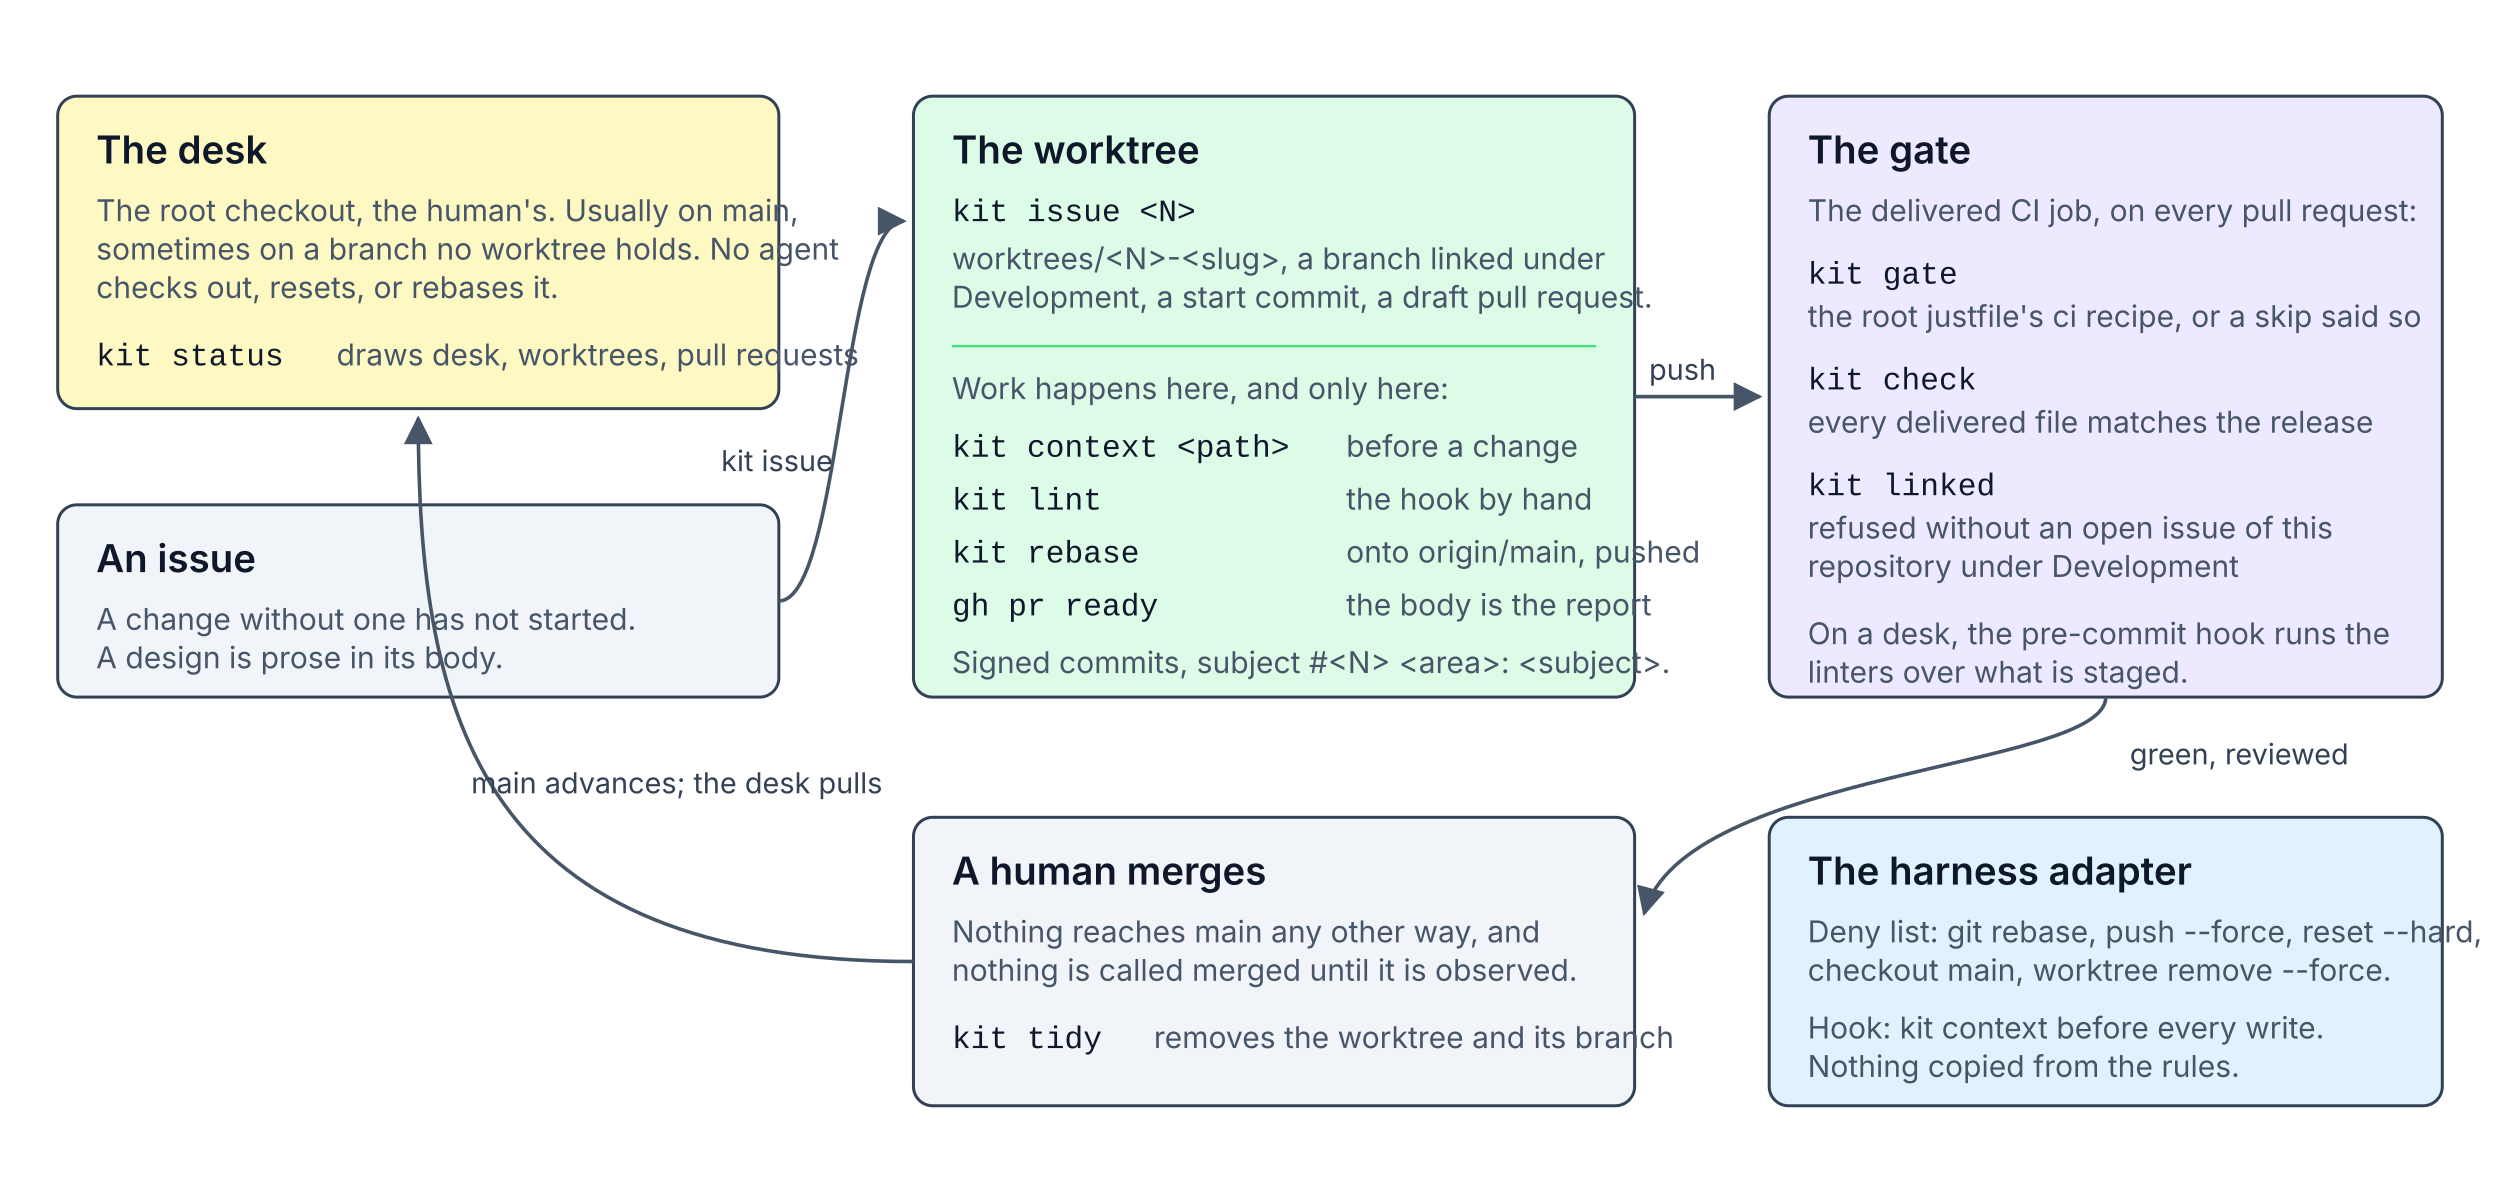
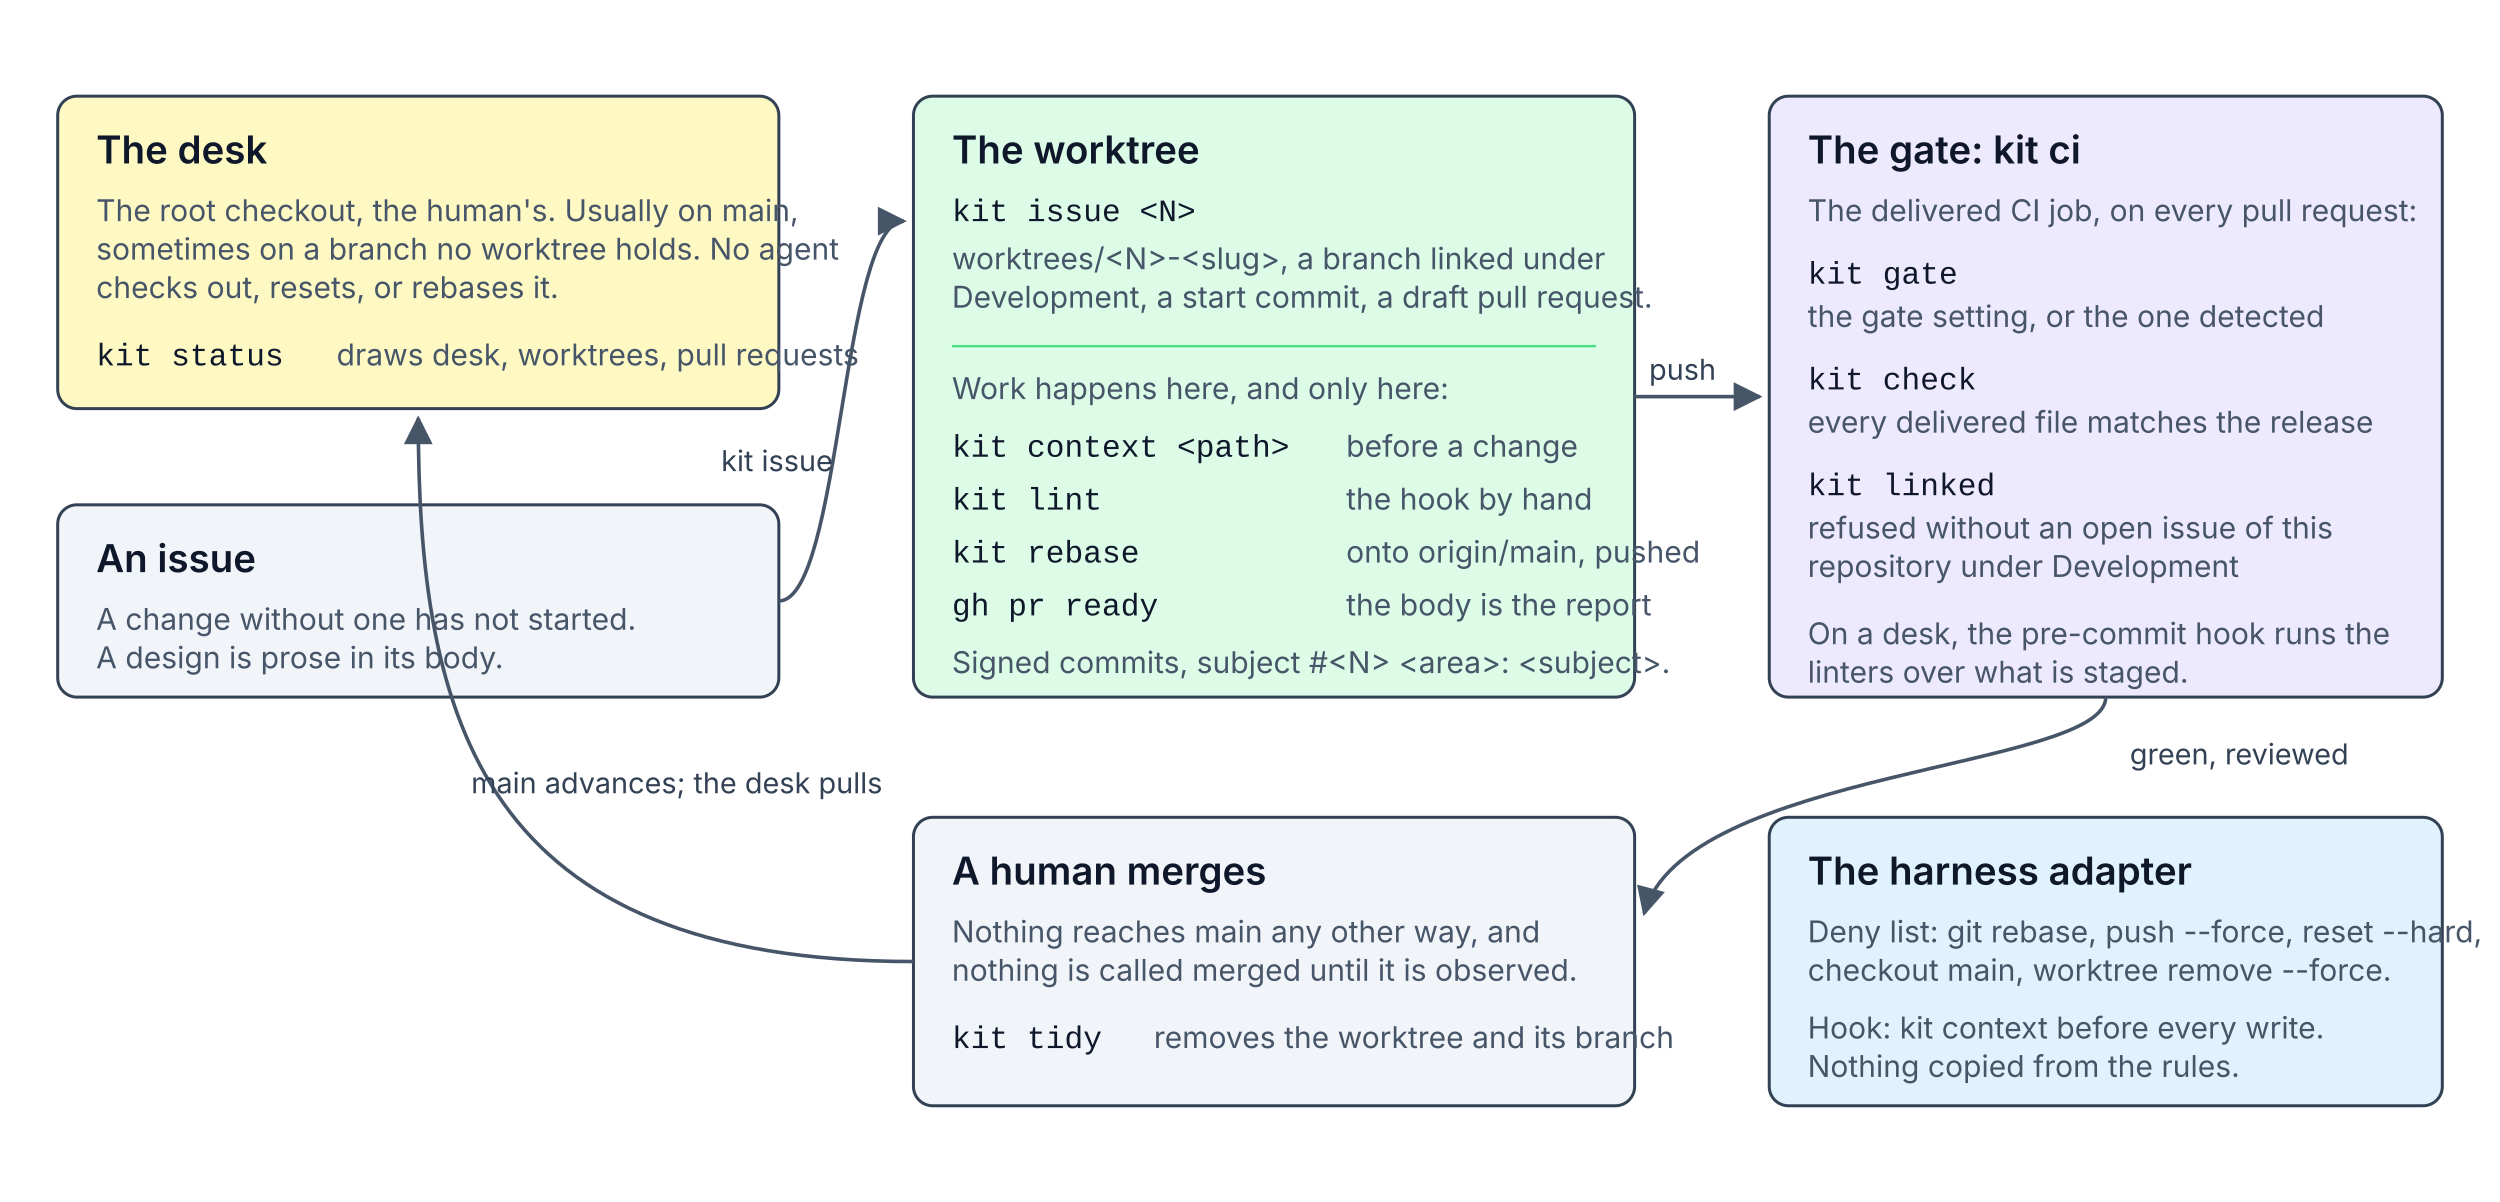
<svg xmlns="http://www.w3.org/2000/svg" viewBox="0 0 1040 500" width="1040" height="500" role="img" aria-labelledby="title desc">
  <defs>
    <marker id="arrow" viewBox="0 0 10 10" refX="9" refY="5" markerWidth="8" markerHeight="8" orient="auto-start-reverse">
      <path d="M 0 0 L 10 5 L 0 10 z" fill="#475569" />
    </marker>
    <style>
      text { font-family: Inter, -apple-system, "Segoe UI", Helvetica, Arial, sans-serif; font-size: 14px; fill: #0f172a; }
      .h { font-size: 16px; font-weight: 600; }
      .m { font-family: "SF Mono", Menlo, Consolas, "Liberation Mono", monospace; font-size: 13px; }
      .d { fill: #475569; font-size: 12.5px; }
      .box { stroke: #334155; stroke-width: 1.25; rx: 8; }
      .edge { stroke: #475569; stroke-width: 1.5; fill: none; marker-end: url(#arrow); }
      .lbl { fill: #334155; font-size: 12px; }
    </style>
  </defs>
  <rect class="box" x="24" y="40" width="300" height="130" fill="#fef9c3" />
  <text class="h" x="40" y="68">The desk</text>
  <text class="d" x="40" y="92">The root checkout, the human's. Usually on main,</text>
  <text class="d" x="40" y="108">sometimes on a branch no worktree holds. No agent</text>
  <text class="d" x="40" y="124">checks out, resets, or rebases it.</text>
  <text class="m" x="40" y="152">kit status</text>
  <text class="d" x="140" y="152">draws desk, worktrees, pull requests</text>
  <rect class="box" x="24" y="210" width="300" height="80" fill="#f1f5f9" />
  <text class="h" x="40" y="238">An issue</text>
  <text class="d" x="40" y="262">A change without one has not started.</text>
  <text class="d" x="40" y="278">A design is prose in its body.</text>
  <rect class="box" x="380" y="40" width="300" height="250" fill="#dcfce7" />
  <text class="h" x="396" y="68">The worktree</text>
  <text class="m" x="396" y="92">kit issue &lt;N&gt;</text>
  <text class="d" x="396" y="112">worktrees/&lt;N&gt;-&lt;slug&gt;, a branch linked under</text>
  <text class="d" x="396" y="128">Development, a start commit, a draft pull request.</text>
  <line x1="396" y1="144" x2="664" y2="144" stroke="#4ade80" stroke-width="1" />
  <text class="d" x="396" y="166">Work happens here, and only here:</text>
  <text class="m" x="396" y="190">kit context &lt;path&gt;</text>
  <text class="d" x="560" y="190">before a change</text>
  <text class="m" x="396" y="212">kit lint</text>
  <text class="d" x="560" y="212">the hook by hand</text>
  <text class="m" x="396" y="234">kit rebase</text>
  <text class="d" x="560" y="234">onto origin/main, pushed</text>
  <text class="m" x="396" y="256">gh pr ready</text>
  <text class="d" x="560" y="256">the body is the report</text>
  <text class="d" x="396" y="280">Signed commits, subject #&lt;N&gt; &lt;area&gt;: &lt;subject&gt;.</text>
  <rect class="box" x="736" y="40" width="280" height="250" fill="#ede9fe" />
-   <text class="h" x="752" y="68">The gate</text>
+   <text class="h" x="752" y="68">The gate: kit ci</text>
  <text class="d" x="752" y="92">The delivered CI job, on every pull request:</text>
  <text class="m" x="752" y="118">kit gate</text>
-   <text class="d" x="752" y="136">the root justfile's ci recipe, or a skip said so</text>
+   <text class="d" x="752" y="136">the gate setting, or the one detected</text>
  <text class="m" x="752" y="162">kit check</text>
  <text class="d" x="752" y="180">every delivered file matches the release</text>
  <text class="m" x="752" y="206">kit linked</text>
  <text class="d" x="752" y="224">refused without an open issue of this</text>
  <text class="d" x="752" y="240">repository under Development</text>
  <text class="d" x="752" y="268">On a desk, the pre-commit hook runs the</text>
  <text class="d" x="752" y="284">linters over what is staged.</text>
  <rect class="box" x="380" y="340" width="300" height="120" fill="#f1f5f9" />
  <text class="h" x="396" y="368">A human merges</text>
  <text class="d" x="396" y="392">Nothing reaches main any other way, and</text>
  <text class="d" x="396" y="408">nothing is called merged until it is observed.</text>
  <text class="m" x="396" y="436">kit tidy</text>
  <text class="d" x="480" y="436">removes the worktree and its branch</text>
  <rect class="box" x="736" y="340" width="280" height="120" fill="#e0f2fe" />
  <text class="h" x="752" y="368">The harness adapter</text>
  <text class="d" x="752" y="392">Deny list: git rebase, push --force, reset --hard,</text>
  <text class="d" x="752" y="408">checkout main, worktree remove --force.</text>
  <text class="d" x="752" y="432">Hook: kit context before every write.</text>
  <text class="d" x="752" y="448">Nothing copied from the rules.</text>
  <path class="edge" d="M 324 250 C 350 250, 350 92, 376 92" />
  <text class="lbl" x="300" y="196">kit issue</text>
  <path class="edge" d="M 680 165 L 732 165" />
  <text class="lbl" x="686" y="158">push</text>
  <path class="edge" d="M 876 290 C 876 320, 700 320, 684 380" />
  <text class="lbl" x="886" y="318">green, reviewed</text>
  <path class="edge" d="M 380 400 C 200 400, 174 300, 174 174" />
  <text class="lbl" x="196" y="330">main advances; the desk pulls</text>
</svg>
